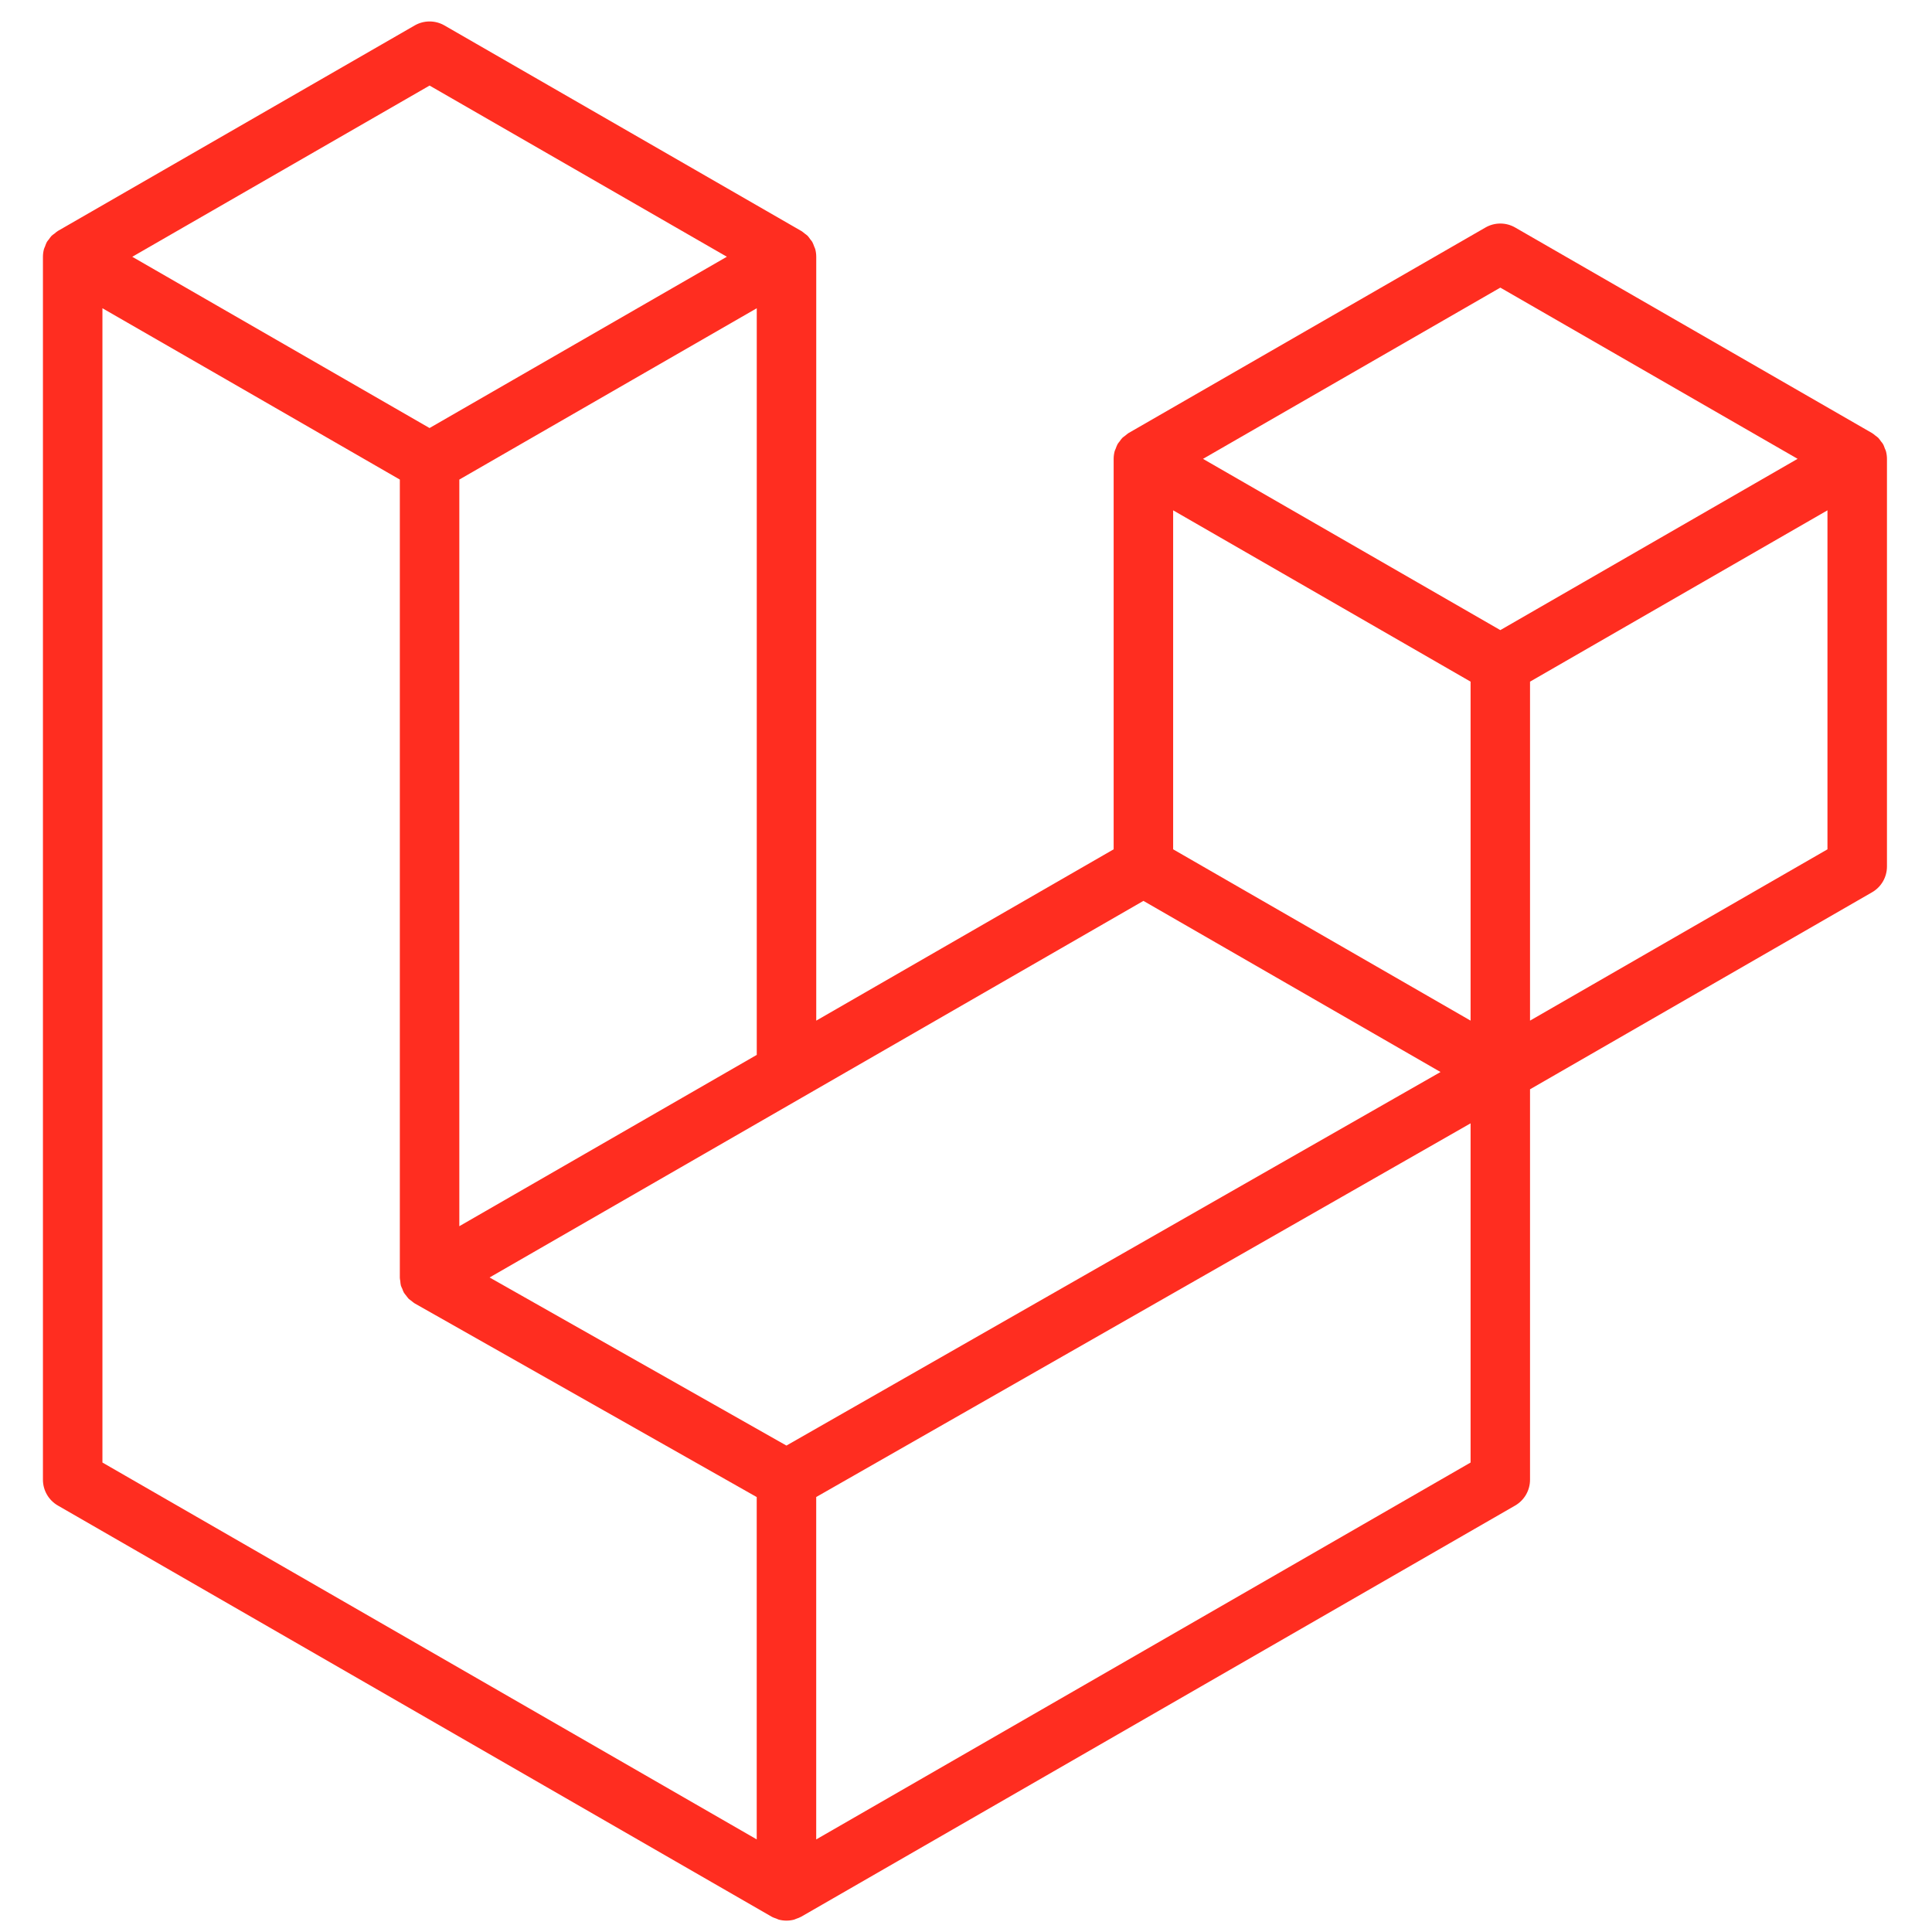
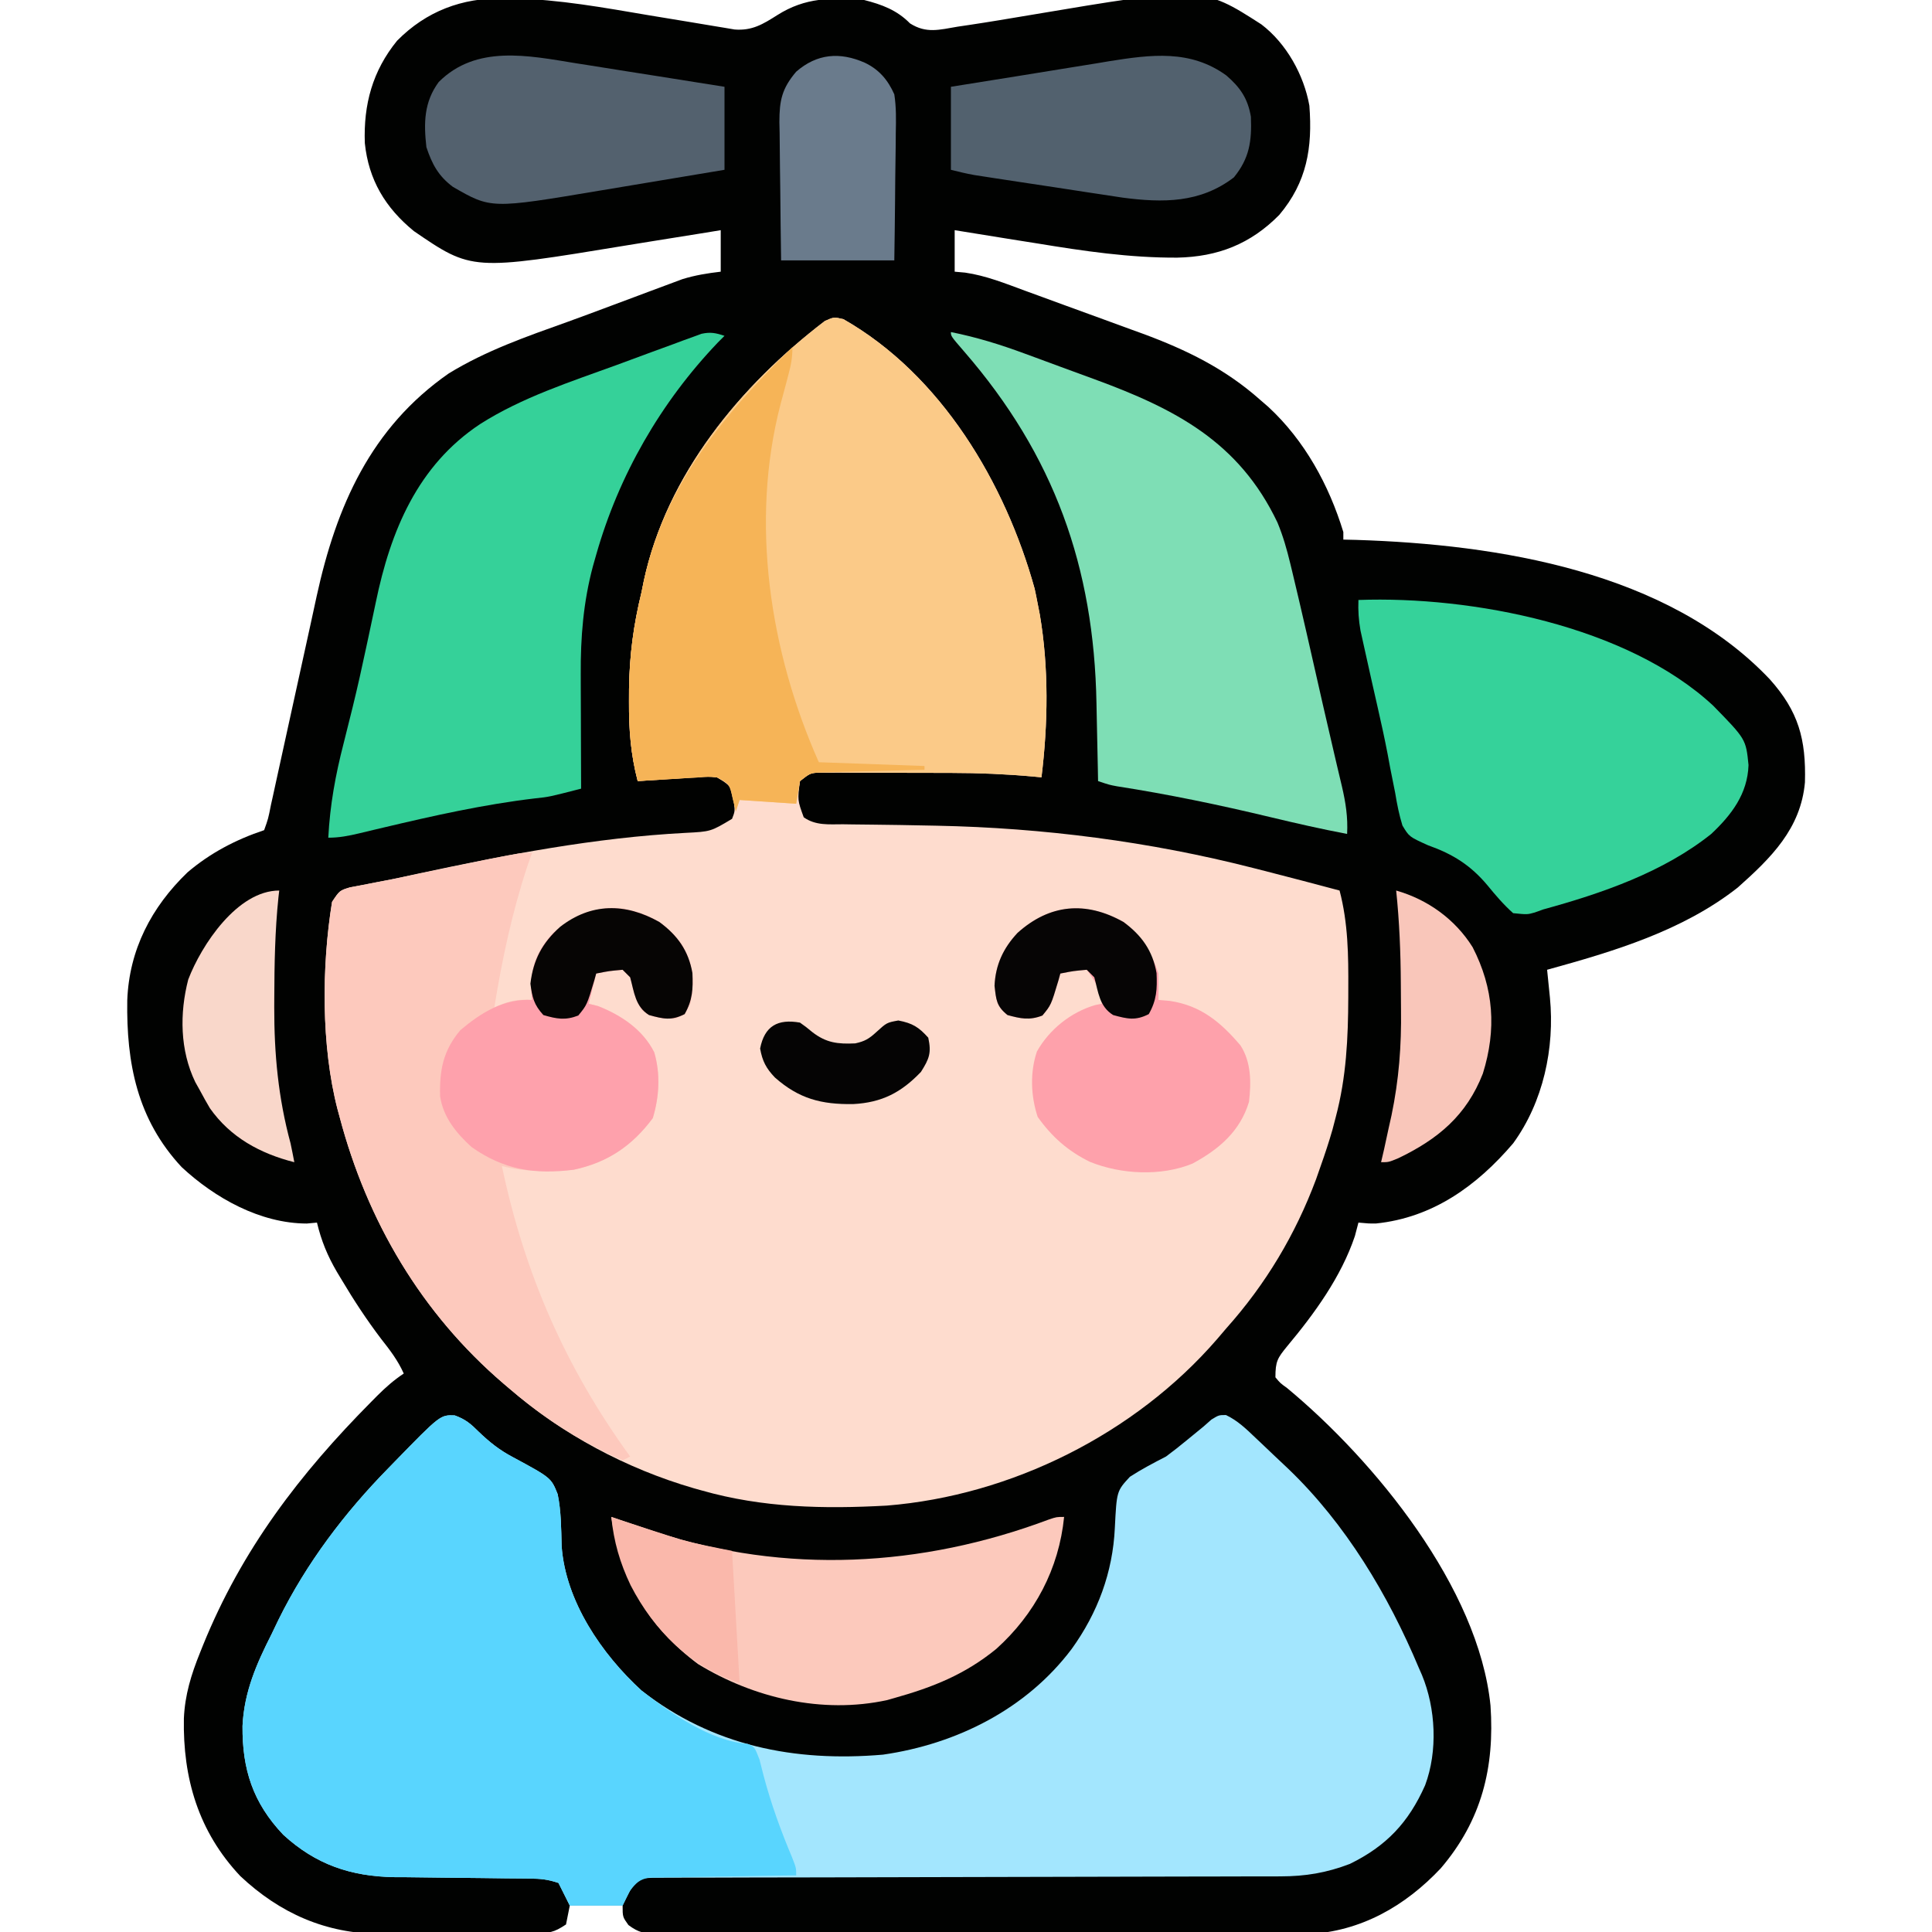
- <svg xmlns="http://www.w3.org/2000/svg" width="166" height="166" viewBox="0 0 166 166" fill="none">
-   <path fill-rule="evenodd" clip-rule="evenodd" d="M162.041 38.759C162.099 38.977 162.129 39.201 162.13 39.426V74.452C162.13 74.902 162.011 75.344 161.786 75.733C161.561 76.122 161.237 76.444 160.847 76.668L131.462 93.594V127.141C131.462 128.054 130.977 128.897 130.186 129.357L68.847 164.683C68.707 164.763 68.554 164.814 68.401 164.868C68.343 164.887 68.289 164.922 68.228 164.938C67.8 165.051 67.349 165.051 66.92 164.938C66.85 164.919 66.786 164.881 66.719 164.855C66.579 164.804 66.432 164.76 66.298 164.683L4.972 129.357C4.583 129.133 4.259 128.81 4.034 128.421C3.808 128.032 3.69 127.591 3.689 127.141L3.689 22.063C3.689 21.834 3.721 21.61 3.779 21.393C3.798 21.32 3.843 21.253 3.868 21.179C3.916 21.045 3.961 20.908 4.031 20.783C4.079 20.7 4.149 20.633 4.206 20.557C4.28 20.454 4.347 20.349 4.433 20.26C4.506 20.186 4.602 20.132 4.685 20.068C4.778 19.992 4.861 19.909 4.966 19.848L35.633 2.185C36.022 1.961 36.462 1.844 36.91 1.844C37.358 1.844 37.798 1.961 38.186 2.185L68.851 19.848H68.857C68.959 19.912 69.045 19.992 69.138 20.065C69.221 20.129 69.313 20.186 69.387 20.257C69.476 20.349 69.54 20.454 69.616 20.557C69.671 20.633 69.744 20.7 69.789 20.783C69.862 20.911 69.904 21.045 69.955 21.179C69.98 21.253 70.025 21.32 70.044 21.396C70.103 21.614 70.133 21.838 70.133 22.063V87.694L95.686 72.974V39.423C95.686 39.2 95.718 38.973 95.775 38.759C95.798 38.683 95.839 38.615 95.865 38.542C95.916 38.408 95.96 38.271 96.031 38.146C96.079 38.063 96.149 37.996 96.203 37.92C96.279 37.818 96.343 37.712 96.433 37.623C96.506 37.549 96.599 37.495 96.681 37.431C96.777 37.355 96.86 37.272 96.962 37.211L127.633 19.548C128.021 19.324 128.461 19.206 128.91 19.206C129.358 19.206 129.798 19.324 130.186 19.548L160.85 37.211C160.959 37.275 161.042 37.355 161.137 37.428C161.217 37.492 161.31 37.549 161.383 37.62C161.473 37.712 161.536 37.818 161.613 37.92C161.67 37.996 161.741 38.063 161.785 38.146C161.859 38.271 161.9 38.408 161.951 38.542C161.98 38.615 162.021 38.683 162.041 38.759ZM157.018 72.974V43.848L146.287 50.028L131.462 58.568V87.694L157.021 72.974H157.018ZM126.354 125.663V96.518L111.771 104.85L70.13 128.626V158.046L126.354 125.663ZM8.801 26.485V125.663L65.018 158.043V128.629L35.649 112L35.64 111.994L35.627 111.988C35.528 111.93 35.445 111.847 35.353 111.777C35.273 111.713 35.18 111.662 35.11 111.592L35.104 111.582C35.021 111.502 34.963 111.403 34.893 111.314C34.829 111.228 34.753 111.154 34.702 111.065L34.699 111.055C34.641 110.96 34.606 110.845 34.565 110.736C34.523 110.64 34.469 110.551 34.443 110.449C34.411 110.328 34.405 110.197 34.392 110.072C34.379 109.976 34.354 109.881 34.354 109.785V109.778V41.205L19.532 32.662L8.801 26.485ZM36.913 7.35L11.364 22.063L36.907 36.777L62.453 22.06L36.907 7.35H36.913ZM50.2 99.174L65.022 90.637V26.485L54.291 32.665L39.466 41.205V105.357L50.2 99.174ZM128.91 24.713L103.363 39.426L128.91 54.14L154.453 39.423L128.91 24.713ZM126.354 58.568L111.529 50.028L100.798 43.848V72.974L115.619 81.511L126.354 87.694V58.568ZM67.571 124.205L105.042 102.803L123.772 92.109L98.245 77.405L68.854 94.334L42.066 109.762L67.571 124.205Z" fill="#FF2D20" />
+ <svg xmlns="http://www.w3.org/2000/svg" version="1.1" width="512" height="512">
+   <path d="M0 0 C0.899 0.006 1.797 0.012 2.723 0.018 C14.873 0.287 26.798 2.479 38.754 4.504 C42.28 5.091 45.806 5.673 49.335 6.247 C51.507 6.601 53.679 6.963 55.849 7.335 C57.308 7.575 57.308 7.575 58.797 7.821 C59.649 7.965 60.5 8.109 61.378 8.258 C65.995 8.624 68.864 6.869 72.691 4.441 C80.099 -0.256 87.009 -0.242 95.691 0.441 C100.436 1.648 104.39 3.119 107.855 6.641 C112.175 9.383 115.614 8.329 120.504 7.504 C121.99 7.285 121.99 7.285 123.505 7.061 C128.868 6.258 134.213 5.355 139.559 4.454 C185.209 -3.224 185.209 -3.224 200.977 6.91 C207.582 11.948 212.228 20.255 213.691 28.441 C214.543 39.608 213.037 48.701 205.703 57.402 C198.092 65.117 189.433 68.497 178.672 68.719 C166.057 68.782 153.929 66.982 141.504 64.941 C139.375 64.603 137.245 64.266 135.115 63.93 C129.971 63.116 124.831 62.284 119.691 61.441 C119.691 65.071 119.691 68.701 119.691 72.441 C120.606 72.523 121.521 72.605 122.464 72.689 C127.992 73.487 133.109 75.563 138.328 77.484 C139.444 77.89 140.56 78.297 141.709 78.715 C144.067 79.575 146.422 80.438 148.777 81.305 C152.346 82.617 155.92 83.914 159.494 85.209 C161.793 86.05 164.092 86.892 166.391 87.734 C167.444 88.116 168.498 88.497 169.583 88.89 C181.187 93.186 191.404 98.179 200.691 106.441 C201.378 107.034 202.066 107.627 202.773 108.238 C212.419 117.142 218.888 128.98 222.691 141.441 C222.691 142.101 222.691 142.761 222.691 143.441 C223.822 143.467 224.952 143.493 226.117 143.52 C263.726 144.711 308.586 151.851 335.691 180.441 C343.312 188.956 345.337 196.315 345.02 207.766 C343.921 220.073 336.017 227.808 327.195 235.664 C312.543 247.162 294.365 252.561 276.691 257.441 C276.76 258.115 276.829 258.789 276.899 259.484 C276.989 260.375 277.079 261.266 277.172 262.184 C277.306 263.504 277.306 263.504 277.442 264.851 C278.727 278.204 275.676 292.464 267.691 303.441 C258.114 314.663 246.413 323.148 231.309 324.684 C229.379 324.691 229.379 324.691 226.691 324.441 C226.382 325.617 226.073 326.793 225.754 328.004 C222.124 338.808 215.045 348.552 207.791 357.229 C205.237 360.358 204.691 361.212 204.691 365.441 C205.958 366.972 205.958 366.972 207.816 368.316 C230.964 387.524 258.551 421.182 261.691 452.441 C262.816 468.835 259.355 482.862 248.504 495.566 C239.018 505.63 227.314 512.305 213.304 513.012 C209.293 513.114 205.287 513.102 201.275 513.073 C199.467 513.078 197.658 513.085 195.85 513.094 C190.983 513.113 186.116 513.1 181.249 513.08 C176.142 513.064 171.035 513.073 165.928 513.078 C157.366 513.082 148.804 513.066 140.242 513.038 C130.343 513.006 120.444 513.006 110.545 513.024 C101.006 513.039 91.467 513.033 81.927 513.016 C77.872 513.009 73.817 513.01 69.762 513.017 C64.997 513.025 60.231 513.013 55.466 512.985 C53.716 512.978 51.966 512.978 50.217 512.986 C47.832 512.994 45.448 512.978 43.064 512.956 C42.369 512.964 41.674 512.973 40.958 512.981 C37.632 512.924 35.923 512.615 33.231 510.597 C31.691 508.441 31.691 508.441 31.691 505.441 C27.071 505.441 22.451 505.441 17.691 505.441 C17.361 507.091 17.031 508.741 16.691 510.441 C13.365 512.659 12.282 512.701 8.401 512.732 C6.777 512.751 6.777 512.751 5.121 512.771 C3.949 512.773 2.778 512.775 1.57 512.777 C0.36 512.784 -0.85 512.791 -2.097 512.798 C-4.665 512.808 -7.233 512.812 -9.802 512.812 C-13.7 512.816 -17.596 512.853 -21.494 512.891 C-23.993 512.896 -26.493 512.9 -28.992 512.902 C-30.146 512.917 -31.299 512.931 -32.488 512.946 C-46.963 512.866 -59.094 507.517 -69.621 497.629 C-80.729 485.839 -84.873 471.683 -84.578 455.844 C-84.306 449.601 -82.639 444.215 -80.309 438.441 C-80.04 437.77 -79.772 437.099 -79.495 436.408 C-69.219 411.083 -53.911 391.067 -34.809 371.816 C-34.304 371.307 -33.8 370.798 -33.28 370.273 C-31.045 368.048 -28.944 366.198 -26.309 364.441 C-27.864 360.966 -29.954 358.235 -32.309 355.254 C-36.123 350.221 -39.521 345.058 -42.746 339.629 C-43.171 338.924 -43.596 338.219 -44.033 337.493 C-46.533 333.21 -48.154 329.268 -49.309 324.441 C-50.195 324.524 -51.082 324.606 -51.996 324.691 C-64.358 324.666 -76.354 317.936 -85.172 309.734 C-96.959 297.085 -99.836 282.171 -99.582 265.539 C-99.084 252.158 -93.197 240.836 -83.621 231.629 C-77.628 226.509 -70.775 222.93 -63.309 220.441 C-62.23 217.432 -62.23 217.432 -61.487 213.665 C-61.329 212.956 -61.17 212.247 -61.007 211.516 C-60.664 209.97 -60.327 208.423 -59.996 206.874 C-59.468 204.41 -58.925 201.95 -58.378 199.49 C-57.412 195.136 -56.461 190.78 -55.513 186.422 C-54.007 179.493 -52.489 172.567 -50.953 165.644 C-50.424 163.244 -49.907 160.84 -49.39 158.437 C-44.184 134.61 -35.047 113.791 -14.402 99.418 C-4.506 93.341 6.276 89.607 17.171 85.712 C21.014 84.325 24.839 82.897 28.664 81.461 C30.695 80.702 32.726 79.944 34.758 79.187 C36.077 78.694 37.395 78.2 38.713 77.703 C40.569 77.005 42.429 76.317 44.289 75.629 C45.356 75.231 46.424 74.832 47.524 74.422 C50.908 73.374 54.177 72.853 57.691 72.441 C57.691 68.811 57.691 65.181 57.691 61.441 C56.403 61.653 55.114 61.866 53.786 62.084 C48.905 62.883 44.022 63.66 39.137 64.432 C37.041 64.766 34.947 65.105 32.854 65.451 C-8.24 72.214 -8.24 72.214 -23.621 61.691 C-31.186 55.506 -35.622 48.113 -36.625 38.367 C-37 28.134 -34.592 19.239 -28.07 11.223 C-20.304 3.37 -10.868 -0.128 0 0 Z " fill="#010201" transform="translate(133.3086,-0.4414062)" />
+   <path d="M0 0 C25.958 14.781 42.923 43.435 50.691 71.426 C50.984 72.755 51.252 74.089 51.504 75.426 C51.688 76.368 51.873 77.31 52.062 78.281 C54.469 92.438 54.246 107.196 52.504 121.426 C51.774 121.356 51.045 121.285 50.293 121.213 C43.086 120.56 35.954 120.266 28.719 120.258 C27.655 120.254 26.592 120.251 25.496 120.248 C23.273 120.243 21.051 120.24 18.828 120.24 C15.419 120.238 12.009 120.22 8.6 120.201 C6.431 120.198 4.262 120.196 2.094 120.195 C1.075 120.188 0.056 120.181 -0.993 120.174 C-1.935 120.177 -2.877 120.18 -3.848 120.183 C-4.676 120.181 -5.503 120.18 -6.356 120.179 C-8.794 120.296 -8.794 120.296 -11.496 122.426 C-12.155 127.46 -12.155 127.46 -10.495 132.021 C-7.318 134.254 -3.862 133.867 -0.113 133.867 C0.725 133.88 1.563 133.892 2.426 133.905 C4.225 133.93 6.024 133.95 7.822 133.964 C12.527 134.005 17.23 134.099 21.934 134.191 C23.323 134.217 23.323 134.217 24.741 134.244 C52.935 134.81 81.18 138.446 108.504 145.426 C109.551 145.692 110.597 145.959 111.676 146.234 C118.295 147.929 124.904 149.66 131.504 151.426 C133.772 160.054 133.861 168.63 133.816 177.488 C133.815 178.222 133.813 178.955 133.812 179.71 C133.772 190.551 133.299 200.895 130.504 211.426 C130.069 213.093 130.069 213.093 129.625 214.793 C128.691 218.052 127.637 221.231 126.504 224.426 C126.095 225.594 125.687 226.762 125.266 227.965 C119.791 242.614 111.934 255.753 101.504 267.426 C100.674 268.399 99.844 269.372 98.988 270.375 C77.296 295.41 44.507 311.785 11.504 314.426 C-5.182 315.344 -21.363 315.016 -37.496 310.426 C-38.56 310.128 -38.56 310.128 -39.646 309.825 C-57.474 304.643 -74.473 295.569 -88.496 283.426 C-89.004 282.993 -89.513 282.56 -90.036 282.114 C-111.85 263.438 -126.192 239.036 -133.496 211.426 C-133.765 210.437 -133.765 210.437 -134.04 209.427 C-138.399 192.616 -138.266 171.474 -135.496 154.426 C-133.496 151.426 -133.496 151.426 -130.708 150.578 C-129.553 150.36 -128.398 150.142 -127.207 149.918 C-125.941 149.67 -124.675 149.422 -123.37 149.167 C-122.092 148.922 -120.813 148.678 -119.496 148.426 C-117.299 147.955 -115.104 147.479 -112.91 146.996 C-89.483 141.973 -65.811 137.4 -41.841 136.146 C-35.147 135.807 -35.147 135.807 -29.496 132.426 C-28.75 130.5 -28.75 130.5 -28.934 128.426 C-28.932 127.745 -28.931 127.065 -28.93 126.363 C-29.738 123.599 -31.065 122.903 -33.496 121.426 C-35.912 121.105 -35.912 121.105 -38.48 121.352 C-39.415 121.406 -40.35 121.461 -41.312 121.518 C-42.281 121.59 -43.249 121.663 -44.246 121.738 C-45.721 121.83 -45.721 121.83 -47.227 121.924 C-49.651 122.077 -52.074 122.245 -54.496 122.426 C-56.359 115.306 -56.846 108.709 -56.809 101.363 C-56.803 99.712 -56.803 99.712 -56.798 98.027 C-56.68 89.143 -55.614 81.046 -53.496 72.426 C-53.291 71.411 -53.086 70.397 -52.875 69.352 C-46.829 41.226 -27.298 17.607 -4.898 0.488 C-2.496 -0.574 -2.496 -0.574 0 0 Z " fill="#FEDCCE" transform="translate(223.4961,84.57422)" />
+   <path d="M0 0 C2.852 1.033 4.227 2.204 6.367 4.34 C9.197 7.064 11.88 9.201 15.34 11.023 C25.54 16.527 25.54 16.527 27.279 20.866 C28.218 25.413 28.209 30.009 28.332 34.635 C29.368 49.264 38.979 63.276 49.492 72.902 C68.331 87.58 90.026 91.913 113.492 89.902 C133.016 87.089 151.487 77.84 163.492 61.902 C170.402 52.32 174.39 41.586 174.935 29.835 C175.43 20.053 175.43 20.053 178.926 16.266 C182.03 14.253 185.203 12.591 188.492 10.902 C190.362 9.513 192.199 8.077 193.992 6.59 C195.491 5.359 196.99 4.129 198.492 2.902 C199.162 2.311 199.833 1.719 200.523 1.109 C202.492 -0.098 202.492 -0.098 204.387 -0.098 C207.464 1.364 209.744 3.574 212.18 5.902 C212.709 6.401 213.239 6.899 213.785 7.413 C214.859 8.428 215.93 9.447 216.997 10.47 C218.297 11.715 219.61 12.947 220.926 14.176 C236.12 28.747 247.395 47.584 255.492 66.902 C255.766 67.524 256.04 68.147 256.322 68.788 C259.992 77.636 260.543 88.954 257.168 98.004 C252.77 107.92 246.854 114.144 237.215 118.859 C231.033 121.228 225.437 122.152 218.831 122.161 C218.103 122.164 217.376 122.168 216.626 122.172 C214.212 122.182 211.798 122.178 209.384 122.174 C207.643 122.178 205.903 122.183 204.163 122.189 C200.428 122.201 196.693 122.206 192.958 122.207 C187.055 122.209 181.152 122.227 175.248 122.248 C160.593 122.297 145.938 122.328 131.282 122.349 C119.877 122.366 108.473 122.389 97.068 122.432 C91.196 122.454 85.325 122.462 79.453 122.46 C75.808 122.462 72.163 122.476 68.518 122.493 C66.825 122.499 65.131 122.499 63.438 122.494 C61.131 122.488 58.825 122.5 56.519 122.517 C55.227 122.519 53.935 122.521 52.603 122.523 C49.553 122.647 49.553 122.647 47.678 124.176 C46.226 126.205 46.226 126.205 44.492 129.902 C39.872 129.902 35.252 129.902 30.492 129.902 C29.007 126.932 29.007 126.932 27.492 123.902 C24.625 122.947 22.791 122.768 19.812 122.745 C18.389 122.729 18.389 122.729 16.938 122.714 C15.401 122.703 15.401 122.703 13.832 122.691 C11.654 122.663 9.477 122.635 7.299 122.605 C3.872 122.564 0.444 122.527 -2.983 122.501 C-6.295 122.473 -9.606 122.427 -12.918 122.379 C-13.929 122.376 -14.94 122.372 -15.981 122.369 C-27.592 122.171 -36.843 119.017 -45.449 111.121 C-53.483 102.654 -56.33 93.792 -56.238 82.304 C-55.799 73.258 -52.552 65.878 -48.508 57.902 C-47.899 56.637 -47.291 55.371 -46.684 54.105 C-39.268 39.106 -29.198 25.809 -17.508 13.902 C-17.018 13.399 -16.529 12.896 -16.024 12.377 C-3.826 -0.149 -3.826 -0.149 0 0 Z " fill="#A3E6FE" transform="translate(120.5078,375.0977)" />
+   <path d="M0 0 C2.852 1.033 4.227 2.204 6.367 4.34 C9.197 7.064 11.88 9.201 15.34 11.023 C25.54 16.527 25.54 16.527 27.279 20.866 C28.218 25.413 28.209 30.009 28.332 34.635 C29.368 49.264 38.979 63.276 49.492 72.902 C57.107 78.835 67.892 86.387 77.68 87.051 C79.492 87.902 79.492 87.902 80.766 91.191 C81.147 92.633 81.514 94.079 81.867 95.527 C83.846 102.966 86.371 109.933 89.355 117.023 C90.492 119.902 90.492 119.902 90.492 121.902 C88.653 121.924 88.653 121.924 86.776 121.947 C82.23 122.004 77.685 122.082 73.14 122.165 C71.172 122.198 69.204 122.226 67.236 122.249 C64.408 122.282 61.581 122.335 58.754 122.391 C57.873 122.397 56.991 122.403 56.083 122.41 C55.263 122.43 54.442 122.45 53.596 122.47 C52.875 122.481 52.153 122.492 51.409 122.504 C48.897 123.026 48.077 123.908 46.492 125.902 C45.832 127.222 45.172 128.542 44.492 129.902 C39.872 129.902 35.252 129.902 30.492 129.902 C29.007 126.932 29.007 126.932 27.492 123.902 C24.625 122.947 22.791 122.768 19.812 122.745 C18.389 122.729 18.389 122.729 16.938 122.714 C15.401 122.703 15.401 122.703 13.832 122.691 C11.654 122.663 9.477 122.635 7.299 122.605 C3.872 122.564 0.444 122.527 -2.983 122.501 C-6.295 122.473 -9.606 122.427 -12.918 122.379 C-13.929 122.376 -14.94 122.372 -15.981 122.369 C-27.592 122.171 -36.843 119.017 -45.449 111.121 C-53.483 102.654 -56.33 93.792 -56.238 82.304 C-55.799 73.258 -52.552 65.878 -48.508 57.902 C-47.899 56.637 -47.291 55.371 -46.684 54.105 C-39.268 39.106 -29.198 25.809 -17.508 13.902 C-17.018 13.399 -16.529 12.896 -16.024 12.377 C-3.826 -0.149 -3.826 -0.149 0 0 Z " fill="#59D5FE" transform="translate(120.5078,375.0977)" />
+   <path d="M0 0 C25.958 14.781 42.923 43.435 50.691 71.426 C50.984 72.755 51.252 74.089 51.504 75.426 C51.688 76.368 51.873 77.31 52.062 78.281 C54.469 92.438 54.246 107.196 52.504 121.426 C51.774 121.356 51.045 121.285 50.293 121.213 C43.086 120.56 35.954 120.266 28.719 120.258 C27.655 120.254 26.592 120.251 25.496 120.248 C23.273 120.243 21.051 120.24 18.828 120.24 C15.419 120.238 12.009 120.22 8.6 120.201 C6.431 120.198 4.262 120.196 2.094 120.195 C1.075 120.188 0.056 120.181 -0.993 120.174 C-1.935 120.177 -2.877 120.18 -3.848 120.183 C-4.676 120.181 -5.503 120.18 -6.356 120.179 C-8.794 120.296 -8.794 120.296 -11.496 122.426 C-11.826 124.406 -12.156 126.386 -12.496 128.426 C-17.446 128.096 -22.396 127.766 -27.496 127.426 C-27.826 128.416 -28.156 129.406 -28.496 130.426 C-28.764 129.312 -29.032 128.198 -29.309 127.051 C-30.154 123.207 -30.154 123.207 -33.496 121.426 C-35.823 121.242 -35.823 121.242 -38.383 121.449 C-39.321 121.501 -40.258 121.552 -41.225 121.605 C-42.201 121.67 -43.178 121.734 -44.184 121.801 C-45.172 121.858 -46.16 121.914 -47.178 121.973 C-49.618 122.114 -52.057 122.266 -54.496 122.426 C-56.359 115.306 -56.846 108.709 -56.809 101.363 C-56.805 100.262 -56.802 99.161 -56.798 98.027 C-56.68 89.143 -55.614 81.046 -53.496 72.426 C-53.189 70.904 -53.189 70.904 -52.875 69.352 C-46.829 41.226 -27.298 17.607 -4.898 0.488 C-2.496 -0.574 -2.496 -0.574 0 0 Z " fill="#FBCA88" transform="translate(223.4961,84.57422)" />
+   <path d="M0 0 C-0.619 1.763 -0.619 1.763 -1.25 3.562 C-5.318 15.863 -7.938 28.24 -10 41 C-8.85 40.509 -8.85 40.509 -7.676 40.008 C-4.903 38.963 -2.932 38.832 0 39 C-0.083 37.845 -0.165 36.69 -0.25 35.5 C-0.22 29.767 1.744 25.416 5.648 21.234 C11.152 16.283 15.874 14.433 23.309 14.633 C30.115 15.561 35.459 18.678 39.625 24.125 C42.647 29.251 43.086 34.192 42 40 C40.438 42.75 40.438 42.75 38 44 C34.576 43.94 32.125 43.699 29.188 41.875 C27.443 39.121 26.853 36.129 26 33 C25.34 32.34 24.68 31.68 24 31 C20.403 31.323 20.403 31.323 17 32 C16.34 34.64 15.68 37.28 15 40 C15.825 40.206 16.65 40.413 17.5 40.625 C23.616 43.028 29.363 46.86 32.379 52.879 C34.056 58.605 33.708 64.654 32 70.312 C26.545 77.643 20.008 82.145 11 84 C4.606 84.448 -1.766 84.685 -8 83 C-1.978 111.576 8.849 136.36 26 160 C25.34 160.33 24.68 160.66 24 161 C21.309 159.817 18.771 158.575 16.188 157.188 C15.423 156.778 14.658 156.369 13.87 155.947 C6.649 151.974 0.255 147.346 -6 142 C-6.771 141.346 -6.771 141.346 -7.558 140.68 C-29.36 122.003 -43.699 97.601 -51 70 C-51.269 69.011 -51.269 69.011 -51.543 68.001 C-55.903 51.19 -55.77 30.048 -53 13 C-51 10 -51 10 -48.27 9.161 C-46.558 8.837 -46.558 8.837 -44.812 8.508 C-43.551 8.261 -42.289 8.013 -40.988 7.759 C-40.329 7.634 -39.67 7.51 -38.991 7.381 C-35.818 6.774 -32.66 6.097 -29.5 5.43 C-27 4.911 -24.5 4.393 -22 3.875 C-20.095 3.479 -20.095 3.479 -18.152 3.074 C-16.926 2.82 -15.701 2.566 -14.438 2.305 C-13.343 2.078 -12.249 1.851 -11.121 1.617 C-2.939 0 -2.939 0 0 0 Z " fill="#FDC9BD" transform="translate(141,226)" />
+   <path d="M0 0 C-0.583 0.585 -1.165 1.17 -1.766 1.773 C-16.885 17.606 -28.012 36.927 -34 58 C-34.286 59.007 -34.572 60.014 -34.867 61.051 C-37.411 70.583 -38.159 79.885 -38.098 89.727 C-38.096 90.6 -38.095 91.474 -38.093 92.374 C-38.088 95.124 -38.075 97.875 -38.062 100.625 C-38.057 102.507 -38.053 104.388 -38.049 106.27 C-38.038 110.846 -38.021 115.423 -38 120 C-46.489 122.188 -46.489 122.188 -50.145 122.57 C-63.787 124.185 -77.005 127.142 -90.355 130.307 C-91.102 130.483 -91.849 130.66 -92.618 130.841 C-94.033 131.176 -95.447 131.515 -96.86 131.857 C-99.657 132.522 -102.112 133 -105 133 C-104.557 124.359 -103.094 116.365 -100.938 108 C-100.3 105.462 -99.665 102.923 -99.035 100.383 C-98.788 99.387 -98.788 99.387 -98.535 98.371 C-97.238 93.098 -96.067 87.803 -94.934 82.492 C-94.762 81.692 -94.589 80.891 -94.412 80.067 C-93.732 76.9 -93.052 73.733 -92.397 70.561 C-88.503 51.715 -81.32 34.343 -64.75 23.375 C-53.644 16.304 -40.889 12.214 -28.591 7.732 C-25.542 6.617 -22.498 5.487 -19.455 4.355 C-17.513 3.645 -15.571 2.935 -13.629 2.227 C-12.722 1.887 -11.814 1.548 -10.88 1.198 C-10.034 0.894 -9.189 0.589 -8.319 0.276 C-7.579 0.005 -6.839 -0.267 -6.077 -0.546 C-3.706 -1.064 -2.279 -0.764 0 0 Z " fill="#35D199" transform="translate(192,89)" />
+   <path d="M0 0 C6.777 1.356 13.079 3.305 19.555 5.703 C20.537 6.063 21.519 6.424 22.531 6.795 C24.598 7.555 26.663 8.318 28.728 9.084 C31.855 10.243 34.988 11.386 38.121 12.527 C59.418 20.354 76.353 29.071 86.54 50.472 C88.031 54.076 89.021 57.547 89.934 61.336 C90.101 62.027 90.269 62.718 90.442 63.43 C90.97 65.618 91.487 67.808 92 70 C92.246 71.05 92.246 71.05 92.498 72.122 C93.665 77.118 94.804 82.121 95.938 87.125 C96.46 89.43 96.984 91.734 97.507 94.039 C97.852 95.557 98.196 97.076 98.54 98.595 C99.552 103.051 100.582 107.502 101.629 111.949 C101.864 112.956 102.1 113.964 102.342 115.001 C102.766 116.812 103.194 118.621 103.629 120.428 C104.625 124.714 105.229 128.564 105 133 C98.156 131.708 91.39 130.163 84.618 128.538 C71.145 125.307 57.674 122.501 43.976 120.37 C42 120 42 120 39 119 C38.97 117.391 38.97 117.391 38.94 115.75 C38.863 111.696 38.774 107.642 38.683 103.589 C38.645 101.848 38.61 100.108 38.578 98.367 C37.912 62.26 27.382 32.692 3.505 5.15 C0 1.097 0 1.097 0 0 Z " fill="#7EDEB5" transform="translate(252,88)" />
+   <path d="M0 0 C30.114 -1.095 71.248 6.874 94 28 C102.689 36.889 102.689 36.889 103.375 43.75 C103.121 51.372 98.904 56.909 93.512 61.992 C80.8 72.154 64.489 77.753 49 82 C48.251 82.269 47.502 82.539 46.73 82.816 C44.75 83.375 44.75 83.375 41 83 C38.456 80.731 36.369 78.278 34.211 75.641 C29.703 70.257 25.009 67.34 18.445 65.008 C13.452 62.752 13.452 62.752 11.659 59.77 C10.782 56.916 10.228 54.134 9.75 51.188 C9.305 48.957 8.859 46.727 8.414 44.496 C8.193 43.298 7.971 42.101 7.743 40.867 C6.941 36.693 6.03 32.554 5.086 28.41 C4.757 26.957 4.428 25.505 4.099 24.052 C3.937 23.339 3.775 22.626 3.609 21.891 C2.835 18.466 2.069 15.04 1.32 11.609 C1.065 10.454 0.81 9.299 0.547 8.108 C0.056 5.319 -0.112 2.822 0 0 Z " fill="#35D29A" transform="translate(360,159)" />
+   <path d="M0 0 C1.217 0.412 2.434 0.825 3.688 1.25 C4.939 1.662 4.939 1.662 6.215 2.082 C8.065 2.692 9.912 3.314 11.754 3.949 C46.135 15.29 82.275 13.324 115.951 0.687 C118 0 118 0 120 0 C118.625 13.753 112.249 25.778 102 35 C93.702 41.77 85.179 45.149 75 48 C74.372 48.18 73.743 48.359 73.096 48.544 C55.882 52.288 37.734 47.993 23 39 C9.594 29.039 2.508 16.318 0 0 Z " fill="#FCC9BC" transform="translate(162,402)" />
+   <path d="M0 0 C0 2.761 -0.347 4.647 -1.059 7.281 C-1.28 8.124 -1.501 8.967 -1.729 9.836 C-2.193 11.582 -2.662 13.327 -3.135 15.07 C-11.311 46.448 -5.965 80.829 7 110 C20.86 110.495 20.86 110.495 35 111 C35 111.33 35 111.66 35 112 C34.107 112.02 33.214 112.04 32.294 112.06 C28.978 112.138 25.663 112.225 22.347 112.317 C20.913 112.356 19.478 112.391 18.044 112.422 C15.981 112.468 13.918 112.526 11.855 112.586 C10.614 112.617 9.373 112.649 8.094 112.681 C4.834 112.774 4.834 112.774 2 115 C1.67 116.98 1.34 118.96 1 121 C-3.95 120.67 -8.9 120.34 -14 120 C-14.33 120.99 -14.66 121.98 -15 123 C-15.268 121.886 -15.536 120.772 -15.812 119.625 C-16.658 115.782 -16.658 115.782 -20 114 C-22.327 113.816 -22.327 113.816 -24.887 114.023 C-25.825 114.075 -26.762 114.127 -27.729 114.18 C-28.705 114.244 -29.681 114.309 -30.688 114.375 C-31.676 114.432 -32.664 114.488 -33.682 114.547 C-36.122 114.688 -38.561 114.84 -41 115 C-42.863 107.88 -43.35 101.284 -43.312 93.938 C-43.309 92.836 -43.306 91.735 -43.302 90.601 C-43.184 81.718 -42.118 73.62 -40 65 C-39.795 63.986 -39.59 62.971 -39.379 61.926 C-33.972 36.77 -17.961 17.507 0 0 Z " fill="#F6B457" transform="translate(210,92)" />
+   <path d="M0 0 C4.638 3.472 7.457 8.261 9.27 13.699 C9.309 16.032 9.314 18.366 9.27 20.699 C10.26 20.782 11.25 20.864 12.27 20.949 C20.463 22.143 25.778 26.584 31.02 32.762 C33.886 37.204 33.86 42.582 33.27 47.699 C30.909 55.534 25.286 60.295 18.27 64.074 C9.967 67.472 -0.618 66.947 -8.879 63.605 C-14.725 60.744 -18.973 56.974 -22.73 51.699 C-24.561 46.206 -24.807 39.866 -22.93 34.344 C-19.64 28.498 -13.922 23.914 -7.453 22.039 C-6.885 21.927 -6.316 21.815 -5.73 21.699 C-6.857 16.73 -6.857 16.73 -9.73 12.699 C-13.327 13.022 -13.327 13.022 -16.73 13.699 C-16.901 14.314 -17.071 14.929 -17.246 15.562 C-19.189 22.041 -19.189 22.041 -21.48 24.824 C-24.902 26.155 -27.235 25.653 -30.73 24.699 C-33.679 22.321 -33.726 20.734 -34.168 16.949 C-33.92 11.396 -31.863 6.984 -28.082 2.934 C-19.566 -4.727 -10.086 -5.543 0 0 Z " fill="#FEA1AB" transform="translate(297.7305,244.3008)" />
+   <path d="M0 0 C4.827 3.542 7.744 7.612 8.773 13.555 C8.954 17.782 8.819 20.708 6.711 24.418 C3.192 26.222 1.028 25.692 -2.727 24.668 C-6.379 22.401 -6.649 18.62 -7.727 14.668 C-8.387 14.008 -9.047 13.348 -9.727 12.668 C-13.323 12.991 -13.323 12.991 -16.727 13.668 C-17.387 16.308 -18.047 18.948 -18.727 21.668 C-17.902 21.874 -17.077 22.08 -16.227 22.293 C-10.11 24.696 -4.364 28.528 -1.348 34.547 C0.329 40.273 -0.018 46.322 -1.727 51.98 C-7.209 59.348 -13.708 63.735 -22.727 65.668 C-33.028 66.947 -41.157 65.702 -49.727 59.668 C-53.804 55.972 -57.265 51.752 -58.098 46.188 C-58.269 39.22 -57.294 34.09 -52.727 28.668 C-47.203 24.013 -41.126 20.245 -33.727 20.668 C-33.809 19.513 -33.892 18.358 -33.977 17.168 C-33.946 11.435 -31.982 7.084 -28.078 2.902 C-19.597 -4.727 -10.026 -5.645 0 0 Z " fill="#FEA1AC" transform="translate(174.7266,244.332)" />
+   <path d="M0 0 C1.137 0.178 2.274 0.355 3.446 0.538 C7.033 1.1 10.618 1.675 14.203 2.25 C16.654 2.636 19.104 3.022 21.555 3.406 C27.522 4.345 33.488 5.294 39.453 6.25 C39.453 13.51 39.453 20.77 39.453 28.25 C30.732 29.721 22.009 31.179 13.283 32.617 C10.953 33.002 8.624 33.39 6.295 33.781 C-22.431 38.599 -22.431 38.599 -32.551 32.75 C-36.366 29.883 -38.037 26.78 -39.547 22.25 C-40.273 15.827 -40.2 10.317 -36.277 4.977 C-26.336 -4.942 -12.562 -2.044 0 0 Z " fill="#53616E" transform="translate(152.5469,16.75)" />
+   <path d="M0 0 C3.688 3.194 5.674 6.085 6.5 10.938 C6.76 17.427 6.12 21.93 2 27 C-6.917 33.844 -16.837 33.774 -27.5 32.373 C-29.406 32.092 -31.311 31.802 -33.215 31.504 C-34.233 31.351 -35.251 31.198 -36.3 31.04 C-39.514 30.555 -42.726 30.059 -45.938 29.562 C-48.118 29.233 -50.298 28.904 -52.479 28.576 C-54.557 28.261 -56.636 27.945 -58.715 27.629 C-59.688 27.481 -60.661 27.333 -61.663 27.181 C-62.568 27.04 -63.473 26.9 -64.406 26.756 C-65.199 26.634 -65.992 26.512 -66.809 26.386 C-68.891 26.019 -70.948 25.513 -73 25 C-73 17.74 -73 10.48 -73 3 C-67.083 2.046 -61.165 1.097 -55.246 0.156 C-50.486 -0.6 -45.729 -1.373 -40.973 -2.156 C-38.711 -2.521 -36.449 -2.886 -34.188 -3.25 C-33.147 -3.425 -32.106 -3.6 -31.034 -3.78 C-19.938 -5.544 -9.542 -6.92 0 0 Z " fill="#52616E" transform="translate(325,20)" />
+   <path d="M0 0 C3.788 1.805 6.125 4.576 7.812 8.375 C8.346 11.788 8.28 15.139 8.203 18.586 C8.197 19.554 8.192 20.522 8.186 21.52 C8.164 24.597 8.113 27.673 8.062 30.75 C8.042 32.842 8.024 34.935 8.008 37.027 C7.967 42.144 7.889 47.258 7.812 52.375 C-2.087 52.375 -11.988 52.375 -22.188 52.375 C-22.279 46.218 -22.359 40.063 -22.407 33.906 C-22.427 31.813 -22.455 29.719 -22.489 27.626 C-22.538 24.613 -22.561 21.6 -22.578 18.586 C-22.599 17.654 -22.619 16.723 -22.641 15.763 C-22.643 9.964 -21.969 6.834 -18.188 2.375 C-12.691 -2.417 -6.622 -2.919 0 0 Z " fill="#6A7B8C" transform="translate(229.1875,16.625)" />
+   <path d="M0 0 C-0.103 0.888 -0.103 0.888 -0.208 1.793 C-1.132 10.667 -1.281 19.525 -1.312 28.438 C-1.316 29.232 -1.32 30.026 -1.323 30.845 C-1.346 43.335 -0.271 54.901 3 67 C3.348 68.664 3.689 70.329 4 72 C-5.025 69.711 -12.935 65.43 -18.375 57.688 C-19.286 56.146 -20.162 54.582 -21 53 C-21.413 52.263 -21.825 51.525 -22.25 50.766 C-26.316 42.352 -26.43 32.531 -24.117 23.586 C-20.622 14.442 -11.099 0 0 0 Z " fill="#F9D7CA" transform="translate(74,236)" />
+   <path d="M0 0 C8.354 2.387 15.621 7.592 20.262 15.02 C25.866 25.915 26.637 36.762 22.973 48.504 C18.651 59.595 11.107 65.872 0.574 70.934 C-2 72 -2 72 -4 72 C-3.732 70.845 -3.464 69.69 -3.188 68.5 C-2.789 66.667 -2.394 64.834 -2 63 C-1.748 61.874 -1.496 60.747 -1.237 59.587 C0.732 50.126 1.416 41.151 1.281 31.499 C1.25 29.237 1.24 26.976 1.234 24.715 C1.19 16.434 0.857 8.243 0 0 Z " fill="#F9C6BA" transform="translate(370,236)" />
+   <path d="M0 0 C4.827 3.542 7.744 7.612 8.773 13.555 C8.954 17.782 8.819 20.708 6.711 24.418 C3.192 26.222 1.028 25.692 -2.727 24.668 C-6.379 22.401 -6.649 18.62 -7.727 14.668 C-8.387 14.008 -9.047 13.348 -9.727 12.668 C-13.323 12.991 -13.323 12.991 -16.727 13.668 C-16.897 14.283 -17.067 14.898 -17.242 15.531 C-19.185 22.01 -19.185 22.01 -21.477 24.793 C-24.899 26.124 -27.231 25.621 -30.727 24.668 C-33.675 22.29 -33.722 20.703 -34.164 16.918 C-33.916 11.365 -31.86 6.953 -28.078 2.902 C-19.597 -4.727 -10.026 -5.645 0 0 Z " fill="#060505" transform="translate(297.7266,244.332)" />
+   <path d="M0 0 C4.827 3.542 7.744 7.612 8.773 13.555 C8.954 17.782 8.819 20.708 6.711 24.418 C3.192 26.222 1.028 25.692 -2.727 24.668 C-6.379 22.401 -6.649 18.62 -7.727 14.668 C-8.387 14.008 -9.047 13.348 -9.727 12.668 C-13.323 12.991 -13.323 12.991 -16.727 13.668 C-16.897 14.283 -17.067 14.898 -17.242 15.531 C-19.185 22.01 -19.185 22.01 -21.477 24.793 C-24.936 26.138 -27.204 25.693 -30.727 24.668 C-33.235 21.916 -33.678 20.036 -34.164 16.355 C-33.414 10.032 -31.034 5.551 -26.289 1.293 C-18.073 -5.086 -9.013 -5.075 0 0 Z " fill="#060504" transform="translate(174.7266,244.332)" />
+   <path d="M0 0 C1.217 0.412 2.434 0.825 3.688 1.25 C7.596 2.547 11.511 3.82 15.438 5.062 C16.447 5.383 17.456 5.704 18.496 6.035 C22.939 7.259 27.481 8.096 32 9 C32.66 20.55 33.32 32.1 34 44 C20.964 39.655 11.369 30.225 5.125 18.125 C2.282 12.168 0.656 6.558 0 0 Z " fill="#FAB8AB" transform="translate(162,402)" />
+   <path d="M0 0 C1.59 1.129 1.59 1.129 3.25 2.5 C6.962 5.38 10.012 5.718 14.645 5.508 C17.216 4.953 18.333 4.261 20.25 2.5 C23 0 23 0 26.062 -0.562 C29.792 0.152 31.468 1.17 34 4 C34.875 8.026 34.265 9.582 32.062 13.062 C26.857 18.512 21.743 21.19 14.11 21.594 C5.656 21.719 -0.265 20.186 -6.648 14.543 C-8.982 12.1 -9.965 10.195 -10.562 6.875 C-9.388 0.87 -5.868 -1.035 0 0 Z " fill="#050404" transform="translate(212,271)" />
</svg>
